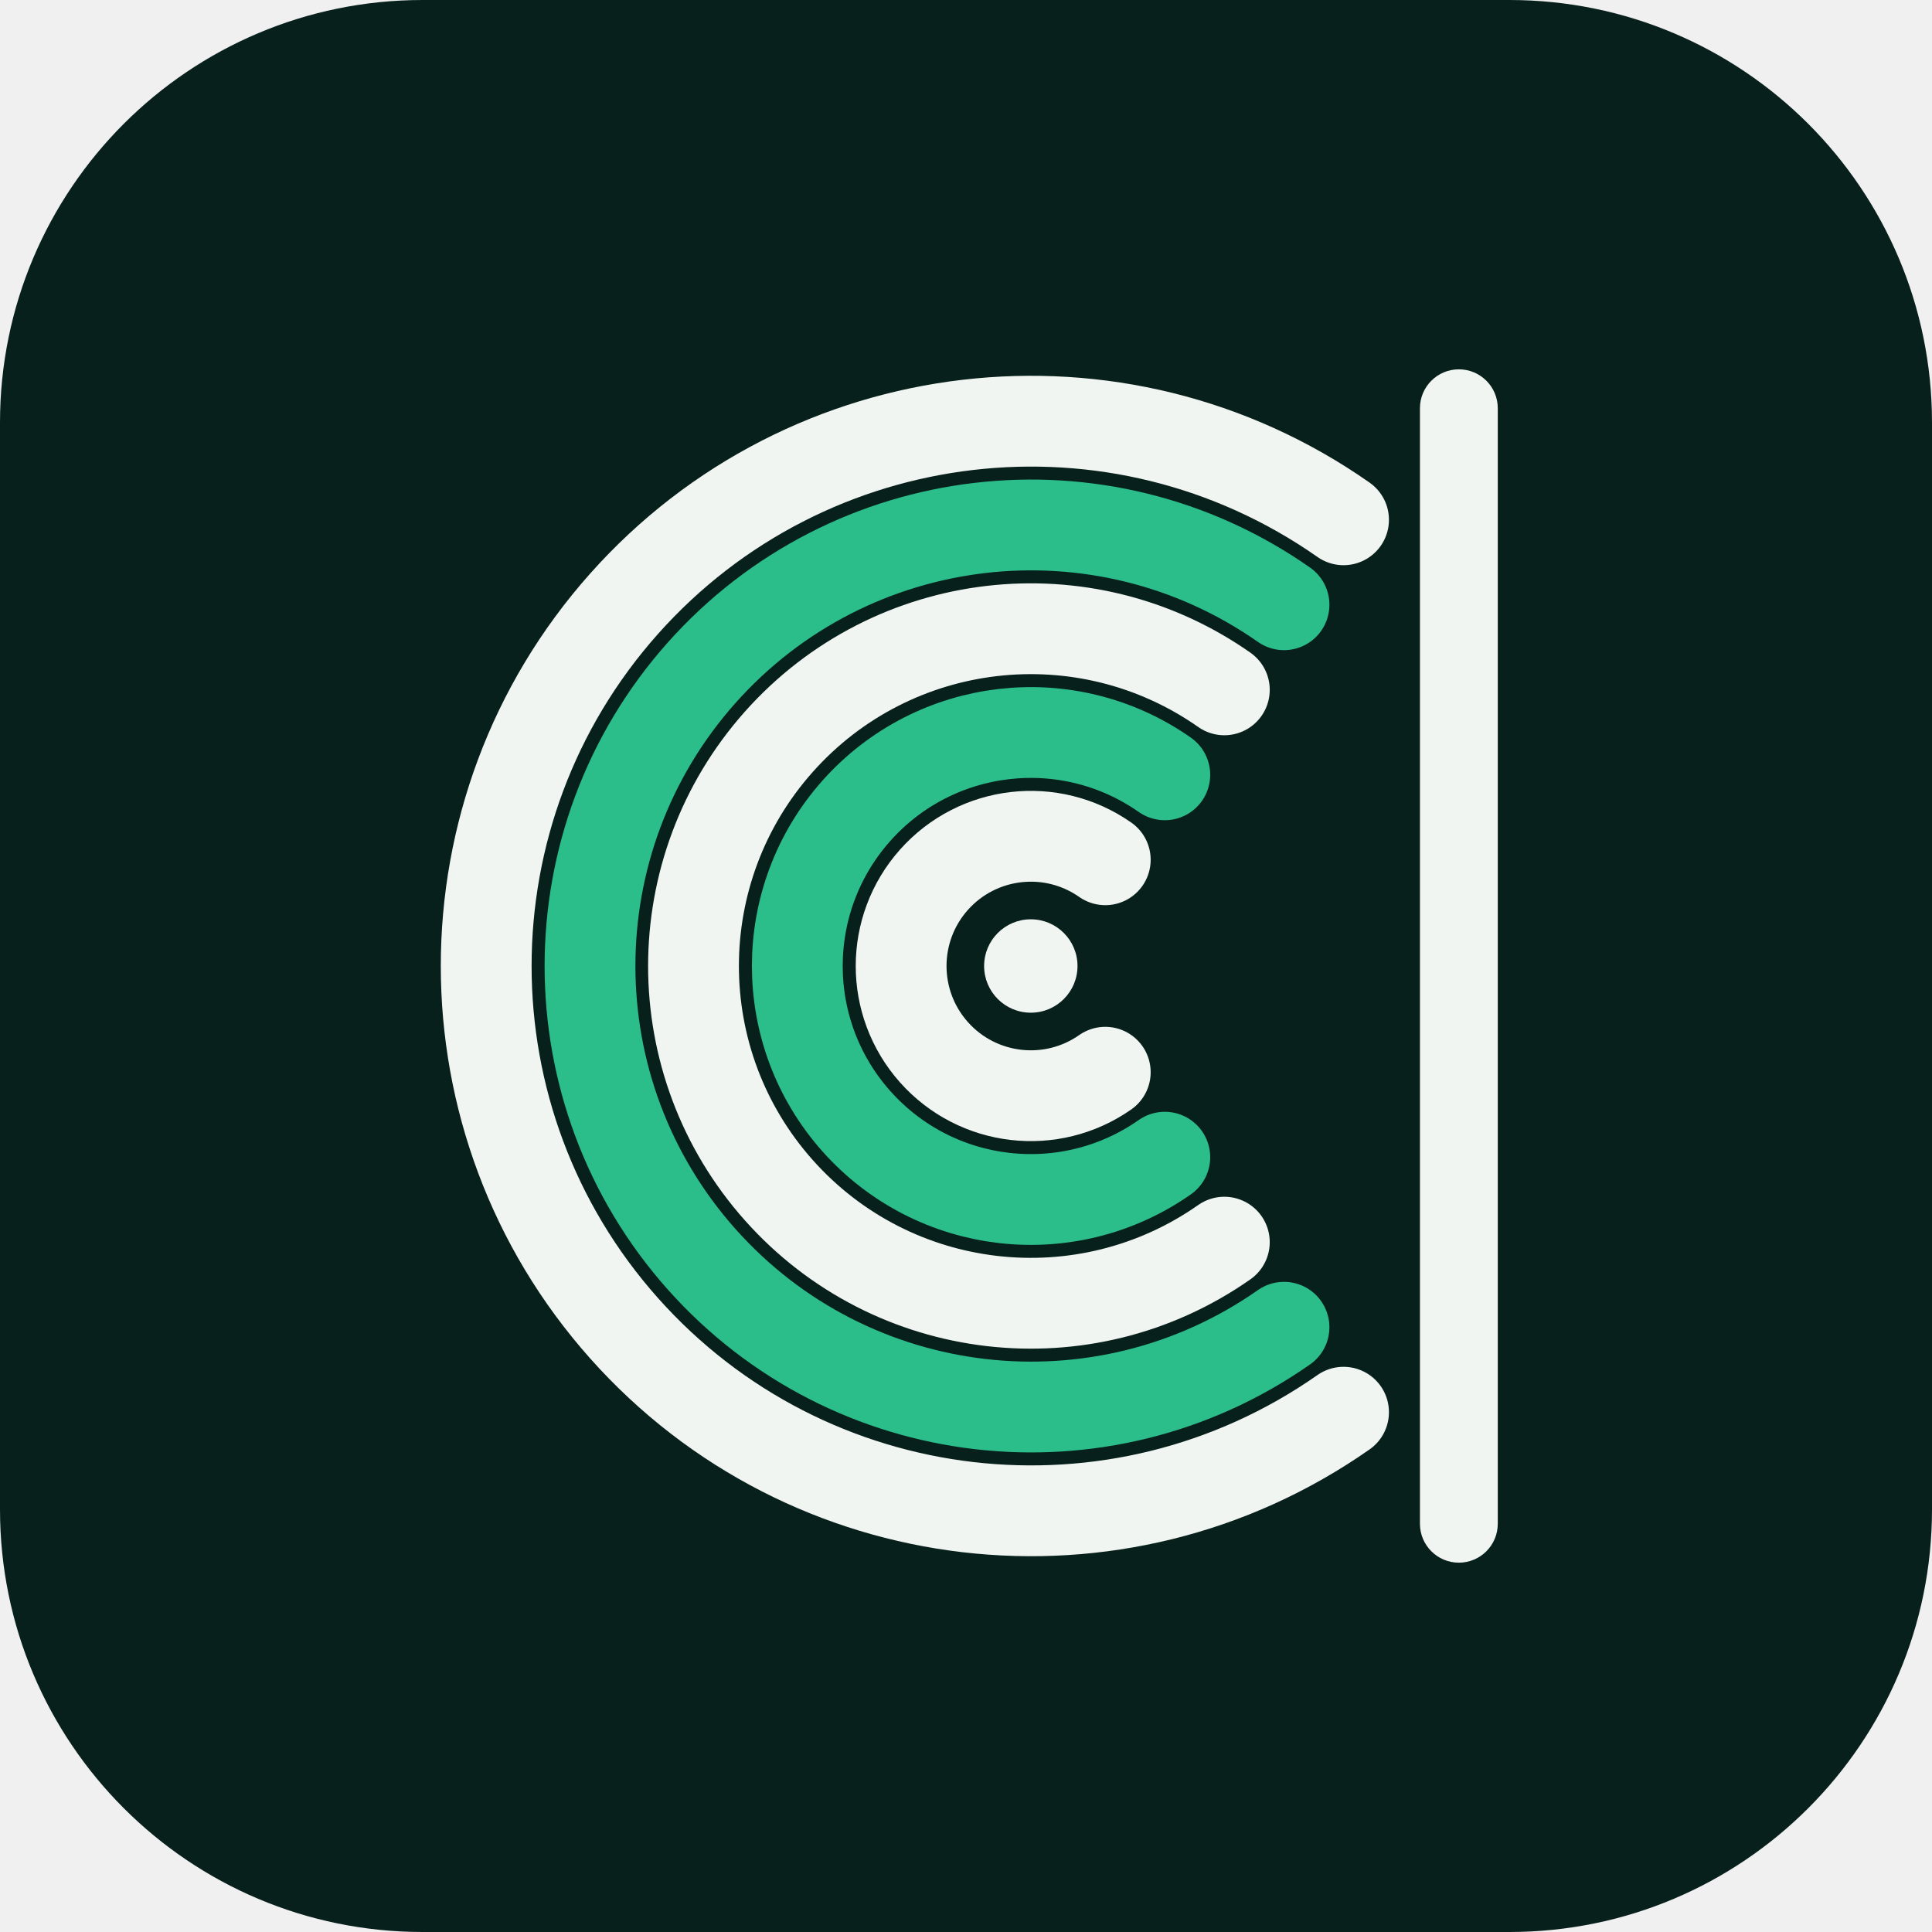
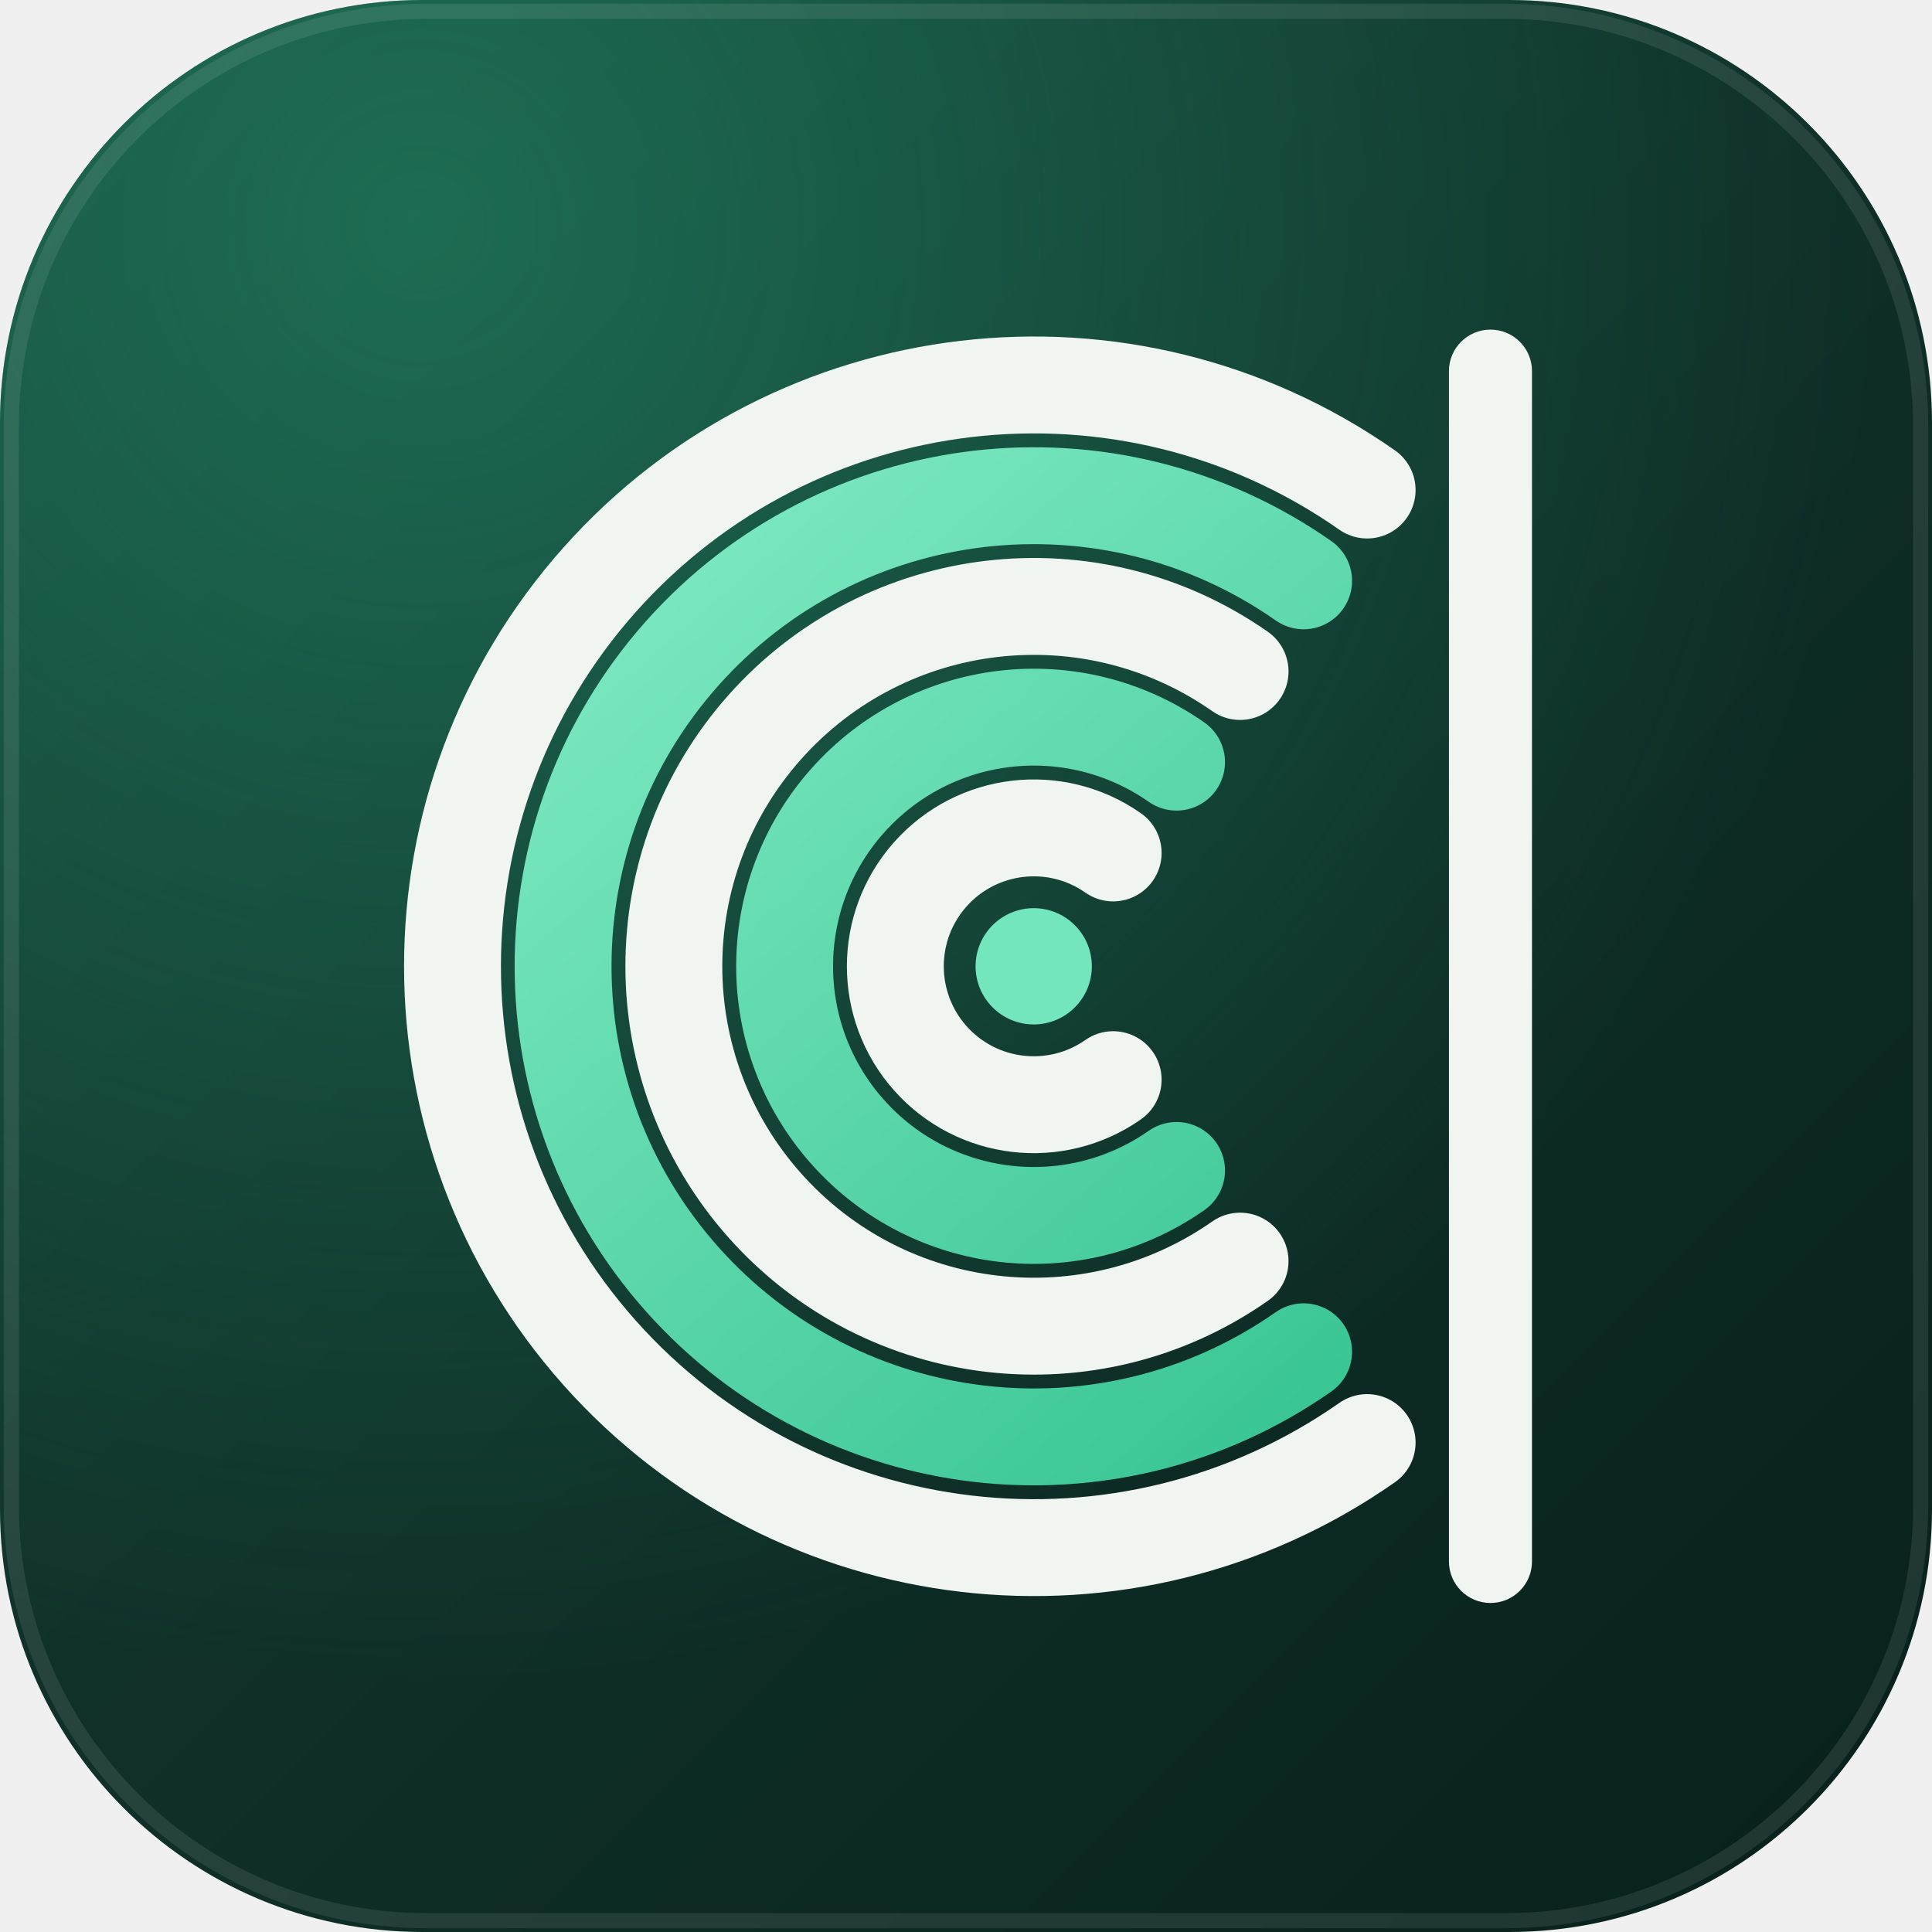
- <svg xmlns="http://www.w3.org/2000/svg" width="512" height="512" viewBox="0 0 512 512" role="img" aria-label="FastVault app icon">
-   <rect width="512" height="512" rx="112" fill="#08201C" />
-   <g transform="translate(73.8 49.75) scale(3.4375)">
-     <circle cx="58" cy="60" r="3.6" fill="#F1F5F1" />
-     <path d="M63.74 51.81 A10 10 0 1 0 63.74 68.19" fill="none" stroke="#F1F5F1" stroke-width="7" stroke-linecap="round" />
-     <path d="M68.33 45.26 A18 18 0 1 0 68.33 74.74" fill="none" stroke="#2BBE8B" stroke-width="7" stroke-linecap="round" />
-     <path d="M72.92 38.71 A26 26 0 1 0 72.92 81.29" fill="none" stroke="#F1F5F1" stroke-width="7" stroke-linecap="round" />
-     <path d="M77.52 32.15 A34 34 0 1 0 77.52 87.85" fill="none" stroke="#2BBE8B" stroke-width="7" stroke-linecap="round" />
-     <path d="M82.11 25.6 A42 42 0 1 0 82.11 94.4" fill="none" stroke="#F1F5F1" stroke-width="7" stroke-linecap="round" />
-     <rect x="88" y="14" width="6" height="92" rx="3" fill="#F1F5F1" />
+ <svg xmlns="http://www.w3.org/2000/svg" width="128" height="128" viewBox="0 0 128 128" role="img" aria-label="FastVault">
+   <defs>
+     <linearGradient id="t-bg" x1="0" y1="0" x2="1" y2="1">
+       <stop offset="0" stop-color="#173F35" />
+       <stop offset="1" stop-color="#08201C" />
+     </linearGradient>
+     <radialGradient id="t-light" cx=".22" cy=".12" r=".75">
+       <stop offset="0" stop-color="#2BBE8B" stop-opacity=".38" />
+       <stop offset="1" stop-color="#2BBE8B" stop-opacity="0" />
+     </radialGradient>
+     <linearGradient id="m-mint" gradientUnits="userSpaceOnUse" x1="16" y1="16" x2="92" y2="104">
+       <stop offset="0" stop-color="#8CF0CB" />
+       <stop offset="1" stop-color="#2BBE8B" />
+     </linearGradient>
+   </defs>
+   <rect width="128" height="128" rx="28" fill="url(#t-bg)" />
+   <rect width="128" height="128" rx="28" fill="url(#t-light)" />
+   <rect x=".75" y=".75" width="126.5" height="126.5" rx="27.5" fill="none" stroke="#fff" stroke-opacity=".09" />
+   <g transform="translate(15.3 9) scale(0.917)">
+     <g>
+       <path d="M63.74 51.81A10 10 0 1 0 63.74 68.19" fill="none" stroke="#F1F5F1" stroke-width="7" stroke-linecap="round" />
+       <path d="M68.32 45.25A18 18 0 1 0 68.32 74.75" fill="none" stroke="url(#m-mint)" stroke-width="7" stroke-linecap="round" />
+       <path d="M72.91 38.70A26 26 0 1 0 72.91 81.30" fill="none" stroke="#F1F5F1" stroke-width="7" stroke-linecap="round" />
+       <path d="M77.50 32.15A34 34 0 1 0 77.50 87.85" fill="none" stroke="url(#m-mint)" stroke-width="7" stroke-linecap="round" />
+       <path d="M82.09 25.59A42 42 0 1 0 82.09 94.41" fill="none" stroke="#F1F5F1" stroke-width="7" stroke-linecap="round" />
+       <circle cx="58" cy="60" r="4.2" fill="#74E6BE" />
+       <rect x="88" y="14" width="6" height="92" rx="3" fill="#F1F5F1" />
+     </g>
  </g>
</svg>
